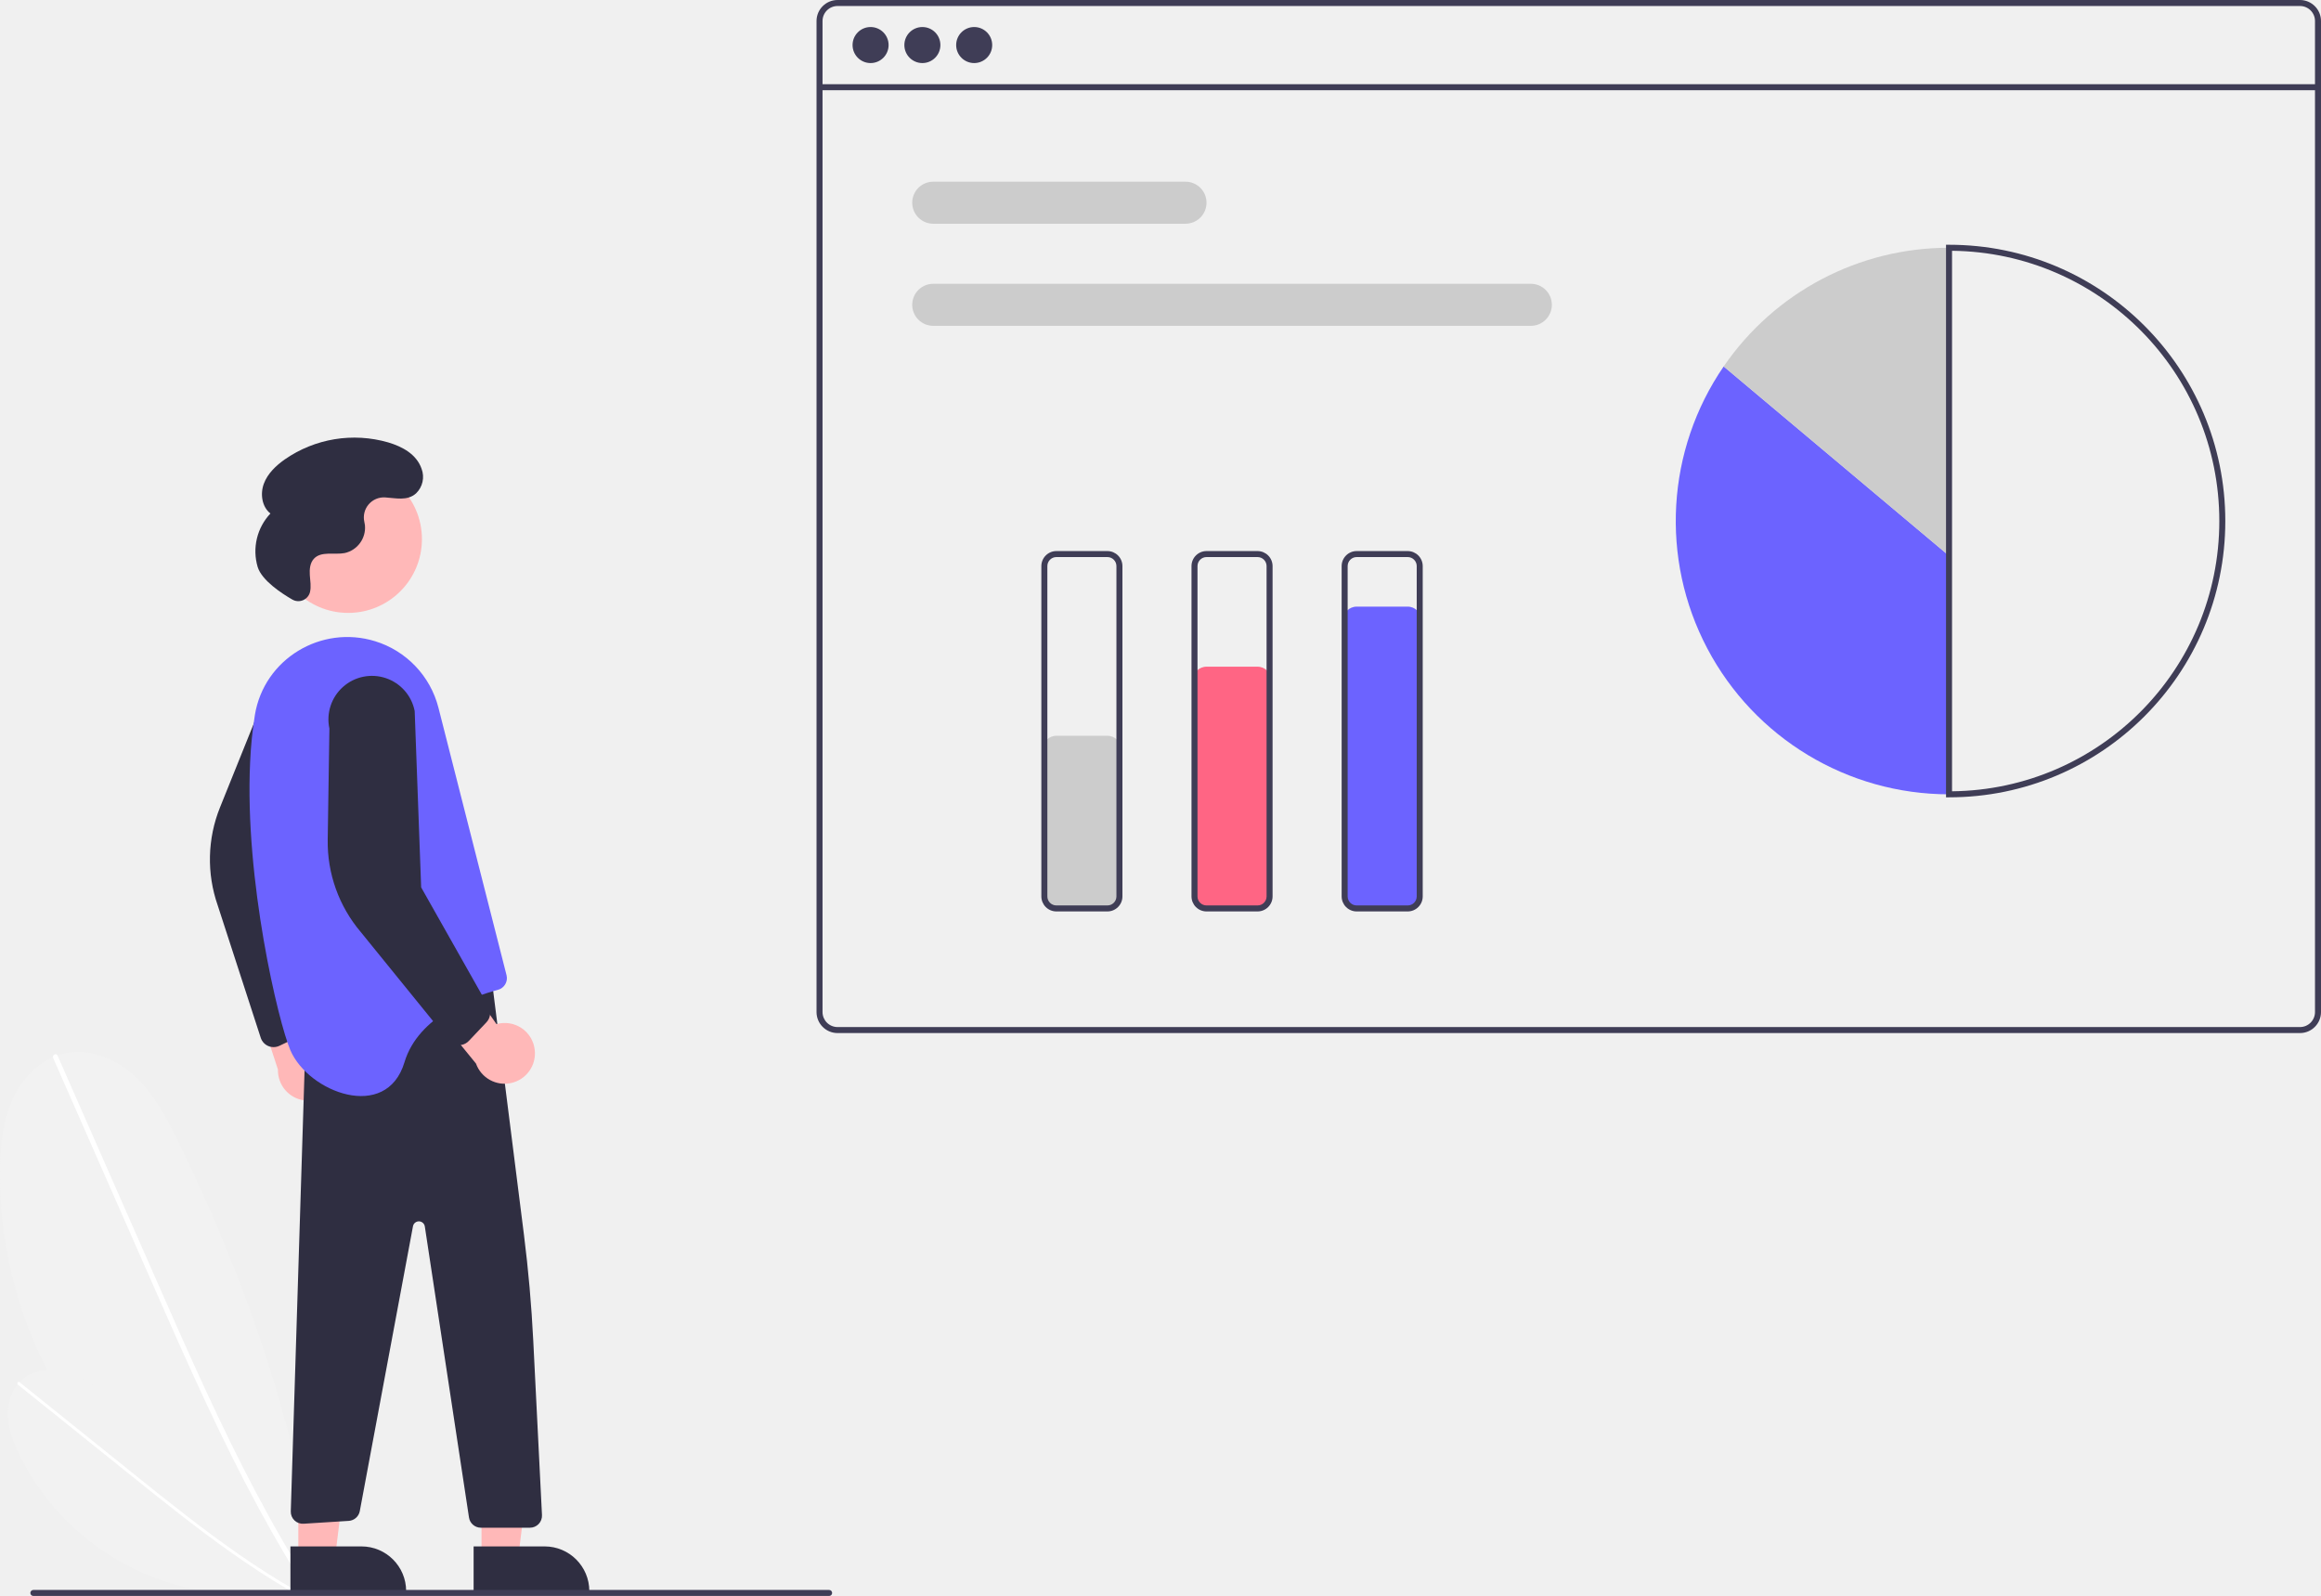
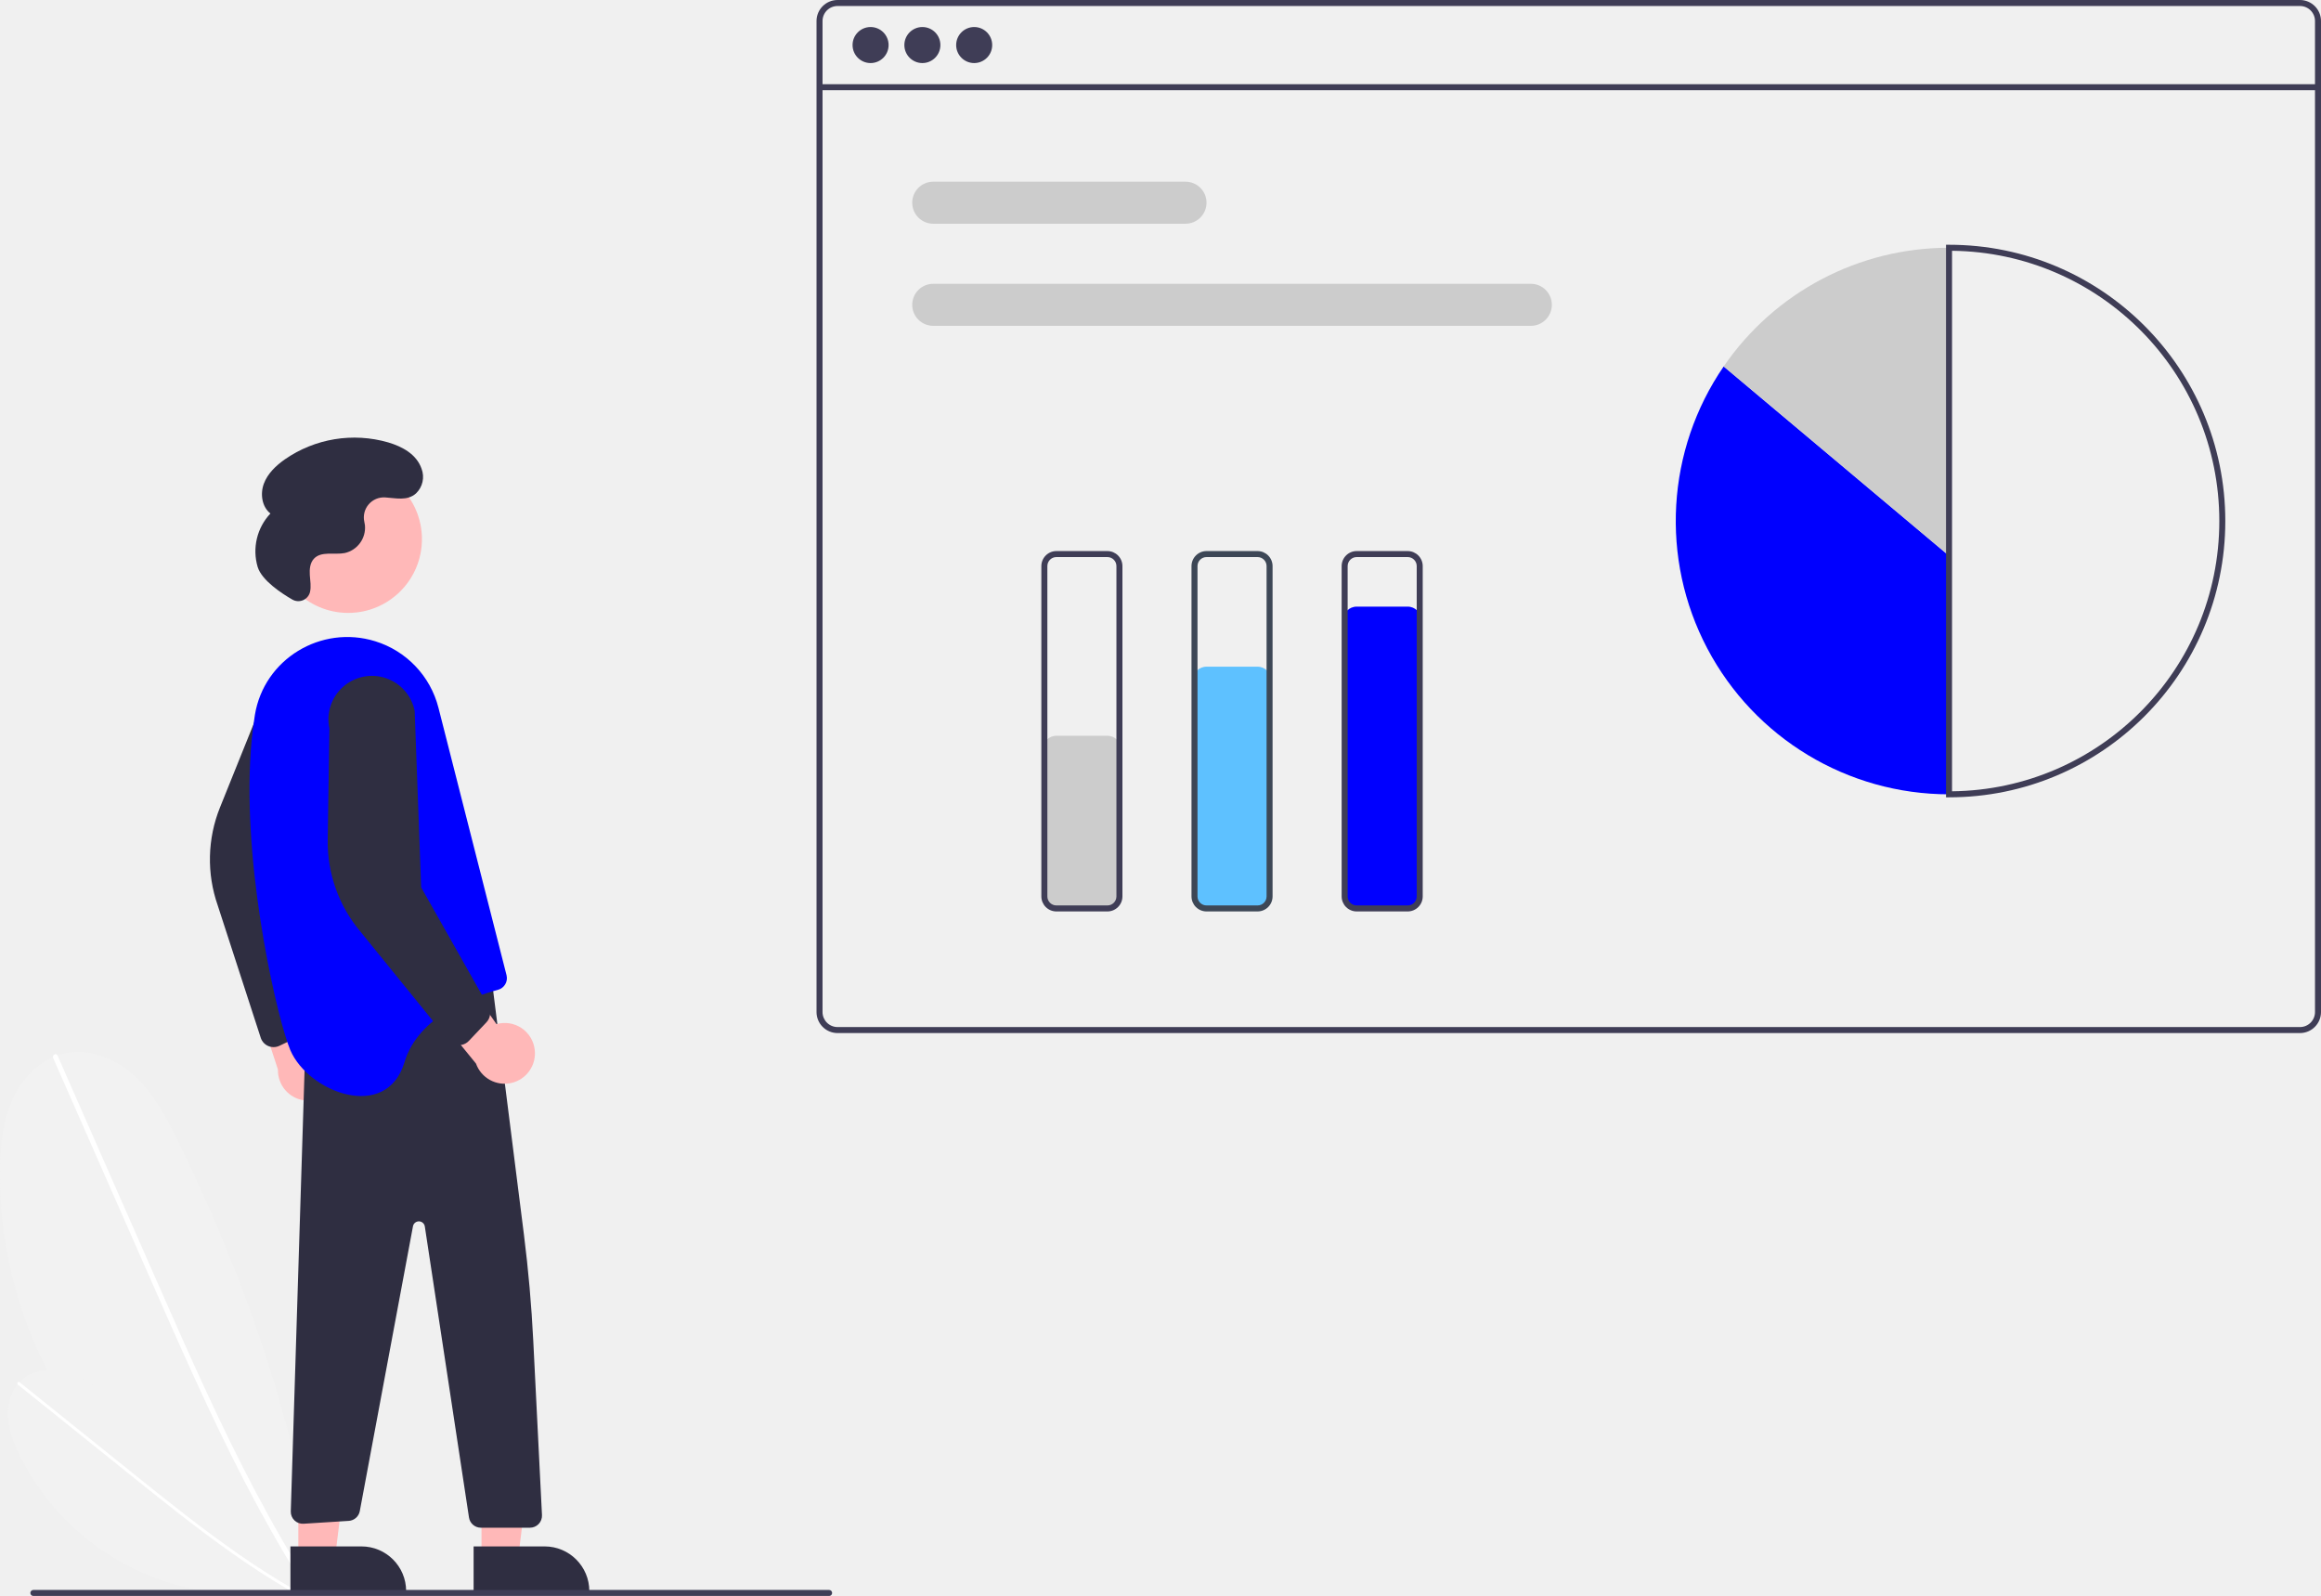
- <svg xmlns="http://www.w3.org/2000/svg" id="ed352ff4-7a14-4498-84af-0dc7b5b1bcd0" data-name="Layer 1" width="772.909" height="531.441" viewBox="0 0 772.909 531.441">
-   <path d="M319.614,712.68A141.781,141.781,0,0,1,213.562,573.286c.122-7.912.954-15.99,4.28-23.17s9.504-13.39,17.232-15.091c8.434-1.857,17.333,1.939,23.619,7.861s10.406,13.736,14.198,21.495c22.838,46.734,40.189,96.88,46.686,148.488Z" transform="translate(-213.5453 -184.2795)" fill="#f2f2f2" />
-   <path d="M231.247,536.583,247.253,572.95l16.006,36.367c5.069,11.518,10.129,23.04,15.368,34.482,5.194,11.341,10.565,22.603,16.295,33.684,5.722,11.065,11.804,21.949,18.405,32.515q1.233,1.974,2.49,3.932c.58.904,2.03.065,1.446-.845-6.728-10.488-12.927-21.305-18.742-32.324-5.821-11.03-11.261-22.257-16.5-33.574-5.267-11.377-10.332-22.847-15.383-34.321q-7.975-18.117-15.948-36.235l-16.006-36.367-1.992-4.526c-.433-.984-1.876-.133-1.446.845Z" transform="translate(-213.5453 -184.2795)" fill="#fff" />
-   <path d="M312.937,712.932a82.967,82.967,0,0,1-92.692-43.741c-2.073-4.141-3.822-8.559-4.033-13.185s1.319-9.518,4.872-12.487c3.877-3.241,9.523-3.673,14.385-2.295s9.111,4.322,13.174,7.327c24.473,18.098,47.02,39.449,64.325,64.489Z" transform="translate(-213.5453 -184.2795)" fill="#f2f2f2" />
-   <path d="M219.519,645.362,237.647,659.922l18.128,14.56c5.741,4.611,11.479,9.228,17.288,13.753,5.758,4.486,11.587,8.883,17.554,13.089,5.958,4.2,12.054,8.209,18.333,11.913q1.173.692,2.354,1.369c.545.313,1.072-.514.523-.829-6.324-3.629-12.463-7.572-18.457-11.722-6-4.155-11.855-8.516-17.63-12.977-5.806-4.485-11.532-9.072-17.252-13.666q-9.032-7.253-18.062-14.507L222.298,646.345,220.042,644.533c-.491-.394-1.01.438-.523.829Z" transform="translate(-213.5453 -184.2795)" fill="#fff" />
-   <path d="M979.455,184.28h-487a7.008,7.008,0,0,0-7,7v330a7.008,7.008,0,0,0,7,7h487a7.008,7.008,0,0,0,7-7v-330A7.008,7.008,0,0,0,979.455,184.28Zm5,337a5.002,5.002,0,0,1-5,5h-487a5.002,5.002,0,0,1-5-5v-330a5.002,5.002,0,0,1,5-5h487a5.002,5.002,0,0,1,5,5Z" transform="translate(-213.5453 -184.2795)" fill="#3f3d56" />
+ <svg xmlns="http://www.w3.org/2000/svg" viewBox="0 0 772.909 531.441">
+   <path d="M319.614,712.68A141.781,141.781,0,0,1,213.562,573.286c.122-7.912.954-15.99,4.28-23.17s9.504-13.39,17.232-15.091c8.434-1.857,17.333,1.939,23.619,7.861s10.406,13.736,14.198,21.495c22.838,46.734,40.189,96.88,46.686,148.488Z" transform="matrix(1, 0, 0, 1, -213.5453, -184.2795)" fill="#f2f2f2" />
+   <path d="M231.247,536.583,247.253,572.95l16.006,36.367c5.069,11.518,10.129,23.04,15.368,34.482,5.194,11.341,10.565,22.603,16.295,33.684,5.722,11.065,11.804,21.949,18.405,32.515q1.233,1.974,2.49,3.932c.58.904,2.03.065,1.446-.845-6.728-10.488-12.927-21.305-18.742-32.324-5.821-11.03-11.261-22.257-16.5-33.574-5.267-11.377-10.332-22.847-15.383-34.321q-7.975-18.117-15.948-36.235l-16.006-36.367-1.992-4.526c-.433-.984-1.876-.133-1.446.845Z" transform="matrix(1, 0, 0, 1, -213.5453, -184.2795)" fill="#fff" />
+   <path d="M312.937,712.932a82.967,82.967,0,0,1-92.692-43.741c-2.073-4.141-3.822-8.559-4.033-13.185s1.319-9.518,4.872-12.487c3.877-3.241,9.523-3.673,14.385-2.295s9.111,4.322,13.174,7.327c24.473,18.098,47.02,39.449,64.325,64.489Z" transform="matrix(1, 0, 0, 1, -213.5453, -184.2795)" fill="#f2f2f2" />
+   <path d="M219.519,645.362,237.647,659.922l18.128,14.56c5.741,4.611,11.479,9.228,17.288,13.753,5.758,4.486,11.587,8.883,17.554,13.089,5.958,4.2,12.054,8.209,18.333,11.913q1.173.692,2.354,1.369c.545.313,1.072-.514.523-.829-6.324-3.629-12.463-7.572-18.457-11.722-6-4.155-11.855-8.516-17.63-12.977-5.806-4.485-11.532-9.072-17.252-13.666q-9.032-7.253-18.062-14.507L222.298,646.345,220.042,644.533c-.491-.394-1.01.438-.523.829Z" transform="matrix(1, 0, 0, 1, -213.5453, -184.2795)" fill="#fff" />
+   <path d="M979.455,184.28h-487a7.008,7.008,0,0,0-7,7v330a7.008,7.008,0,0,0,7,7h487a7.008,7.008,0,0,0,7-7v-330A7.008,7.008,0,0,0,979.455,184.28Zm5,337a5.002,5.002,0,0,1-5,5h-487a5.002,5.002,0,0,1-5-5v-330a5.002,5.002,0,0,1,5-5h487a5.002,5.002,0,0,1,5,5Z" transform="matrix(1, 0, 0, 1, -213.5453, -184.2795)" fill="#3f3d56" />
  <rect x="272.909" y="28.04" width="499" height="2" fill="#3f3d56" />
  <circle cx="289.909" cy="15" r="6" fill="#3f3d56" />
  <circle cx="307.159" cy="15" r="6" fill="#3f3d56" />
  <circle cx="324.409" cy="15" r="6" fill="#3f3d56" />
-   <path d="M608.323,258.78h-84a7,7,0,1,1,0-14h84a7,7,0,0,1,0,14Z" transform="translate(-213.5453 -184.2795)" fill="#ccc" />
-   <path d="M723.323,292.78h-199a7,7,0,0,1,0-14h199a7,7,0,0,1,0,14Z" transform="translate(-213.5453 -184.2795)" fill="#ccc" />
-   <path d="M787.543,306.303a91.004,91.004,0,0,0,75.044,142.477v-79.44Z" transform="translate(-213.5453 -184.2795)" fill="#6c63ff" />
-   <path d="M862.587,266.78a90.896,90.896,0,0,0-75.044,39.523l75.044,63.037Z" transform="translate(-213.5453 -184.2795)" fill="#ccc" />
-   <path d="M862.587,449.78h-1v-184h1a92,92,0,1,1,0,184Zm1-181.995V447.774a90,90,0,0,0,0-179.989Z" transform="translate(-213.5453 -184.2795)" fill="#3f3d56" />
-   <path d="M582.323,487.28h-17a4.505,4.505,0,0,1-4.5-4.5v-49a4.505,4.505,0,0,1,4.5-4.5h17a4.505,4.505,0,0,1,4.5,4.5v49A4.505,4.505,0,0,1,582.323,487.28Z" transform="translate(-213.5453 -184.2795)" fill="#ccc" />
-   <path d="M632.323,487.28h-17a4.505,4.505,0,0,1-4.5-4.5v-72a4.505,4.505,0,0,1,4.5-4.5h17a4.505,4.505,0,0,1,4.5,4.5v72A4.505,4.505,0,0,1,632.323,487.28Z" transform="translate(-213.5453 -184.2795)" fill="#ff6584" />
-   <path d="M682.323,487.28h-17a4.505,4.505,0,0,1-4.5-4.5v-92a4.505,4.505,0,0,1,4.5-4.5h17a4.505,4.505,0,0,1,4.5,4.5v92A4.505,4.505,0,0,1,682.323,487.28Z" transform="translate(-213.5453 -184.2795)" fill="#6c63ff" />
-   <path d="M582.323,487.78h-17a5.006,5.006,0,0,1-5-5v-110a5.006,5.006,0,0,1,5-5h17a5.006,5.006,0,0,1,5,5v110A5.006,5.006,0,0,1,582.323,487.78Zm-17-118a3.003,3.003,0,0,0-3,3v110a3.003,3.003,0,0,0,3,3h17a3.003,3.003,0,0,0,3-3v-110a3.003,3.003,0,0,0-3-3Z" transform="translate(-213.5453 -184.2795)" fill="#3f3d56" />
-   <path d="M632.323,487.78h-17a5.006,5.006,0,0,1-5-5v-110a5.006,5.006,0,0,1,5-5h17a5.006,5.006,0,0,1,5,5v110A5.006,5.006,0,0,1,632.323,487.78Zm-17-118a3.003,3.003,0,0,0-3,3v110a3.003,3.003,0,0,0,3,3h17a3.003,3.003,0,0,0,3-3v-110a3.003,3.003,0,0,0-3-3Z" transform="translate(-213.5453 -184.2795)" fill="#3f3d56" />
-   <path d="M682.323,487.78h-17a5.006,5.006,0,0,1-5-5v-110a5.006,5.006,0,0,1,5-5h17a5.006,5.006,0,0,1,5,5v110A5.006,5.006,0,0,1,682.323,487.78Zm-17-118a3.003,3.003,0,0,0-3,3v110a3.003,3.003,0,0,0,3,3h17a3.003,3.003,0,0,0,3-3v-110a3.003,3.003,0,0,0-3-3Z" transform="translate(-213.5453 -184.2795)" fill="#3f3d56" />
-   <path d="M325.977,543.282A10.056,10.056,0,0,0,317.192,530.61L308.592,495.925l-12.587,13.653,10.096,30.844a10.11,10.11,0,0,0,19.875,2.86Z" transform="translate(-213.5453 -184.2795)" fill="#ffb8b8" />
-   <path d="M302.92,532.615a4.505,4.505,0,0,1-2.517-2.669L286.046,485.767a46.373,46.373,0,0,1,.764-32.635l13.838-34.355a14.497,14.497,0,1,1,28.599,4.767l-19.092,55.558,6.683,45.239a4.515,4.515,0,0,1-2.54,4.504l-7.709,3.678a4.506,4.506,0,0,1-2.659.38A4.455,4.455,0,0,1,302.92,532.615Z" transform="translate(-213.5453 -184.2795)" fill="#2f2e41" />
+   <path d="M608.323,258.78h-84a7,7,0,1,1,0-14h84a7,7,0,0,1,0,14Z" transform="matrix(1, 0, 0, 1, -213.5453, -184.2795)" fill="#ccc" />
+   <path d="M723.323,292.78h-199a7,7,0,0,1,0-14h199a7,7,0,0,1,0,14Z" transform="matrix(1, 0, 0, 1, -213.5453, -184.2795)" fill="#ccc" />
+   <path d="M787.543,306.303a91.004,91.004,0,0,0,75.044,142.477v-79.44Z" transform="matrix(1, 0, 0, 1, -213.5453, -184.2795)" style="fill: rgb(0, 0, 255);" />
+   <path d="M862.587,266.78a90.896,90.896,0,0,0-75.044,39.523l75.044,63.037Z" transform="matrix(1, 0, 0, 1, -213.5453, -184.2795)" fill="#ccc" />
+   <path d="M862.587,449.78h-1v-184h1a92,92,0,1,1,0,184Zm1-181.995V447.774a90,90,0,0,0,0-179.989Z" transform="matrix(1, 0, 0, 1, -213.5453, -184.2795)" fill="#3f3d56" />
+   <path d="M582.323,487.28h-17a4.505,4.505,0,0,1-4.5-4.5v-49a4.505,4.505,0,0,1,4.5-4.5h17a4.505,4.505,0,0,1,4.5,4.5v49A4.505,4.505,0,0,1,582.323,487.28Z" transform="matrix(1, 0, 0, 1, -213.5453, -184.2795)" fill="#ccc" />
+   <path d="M632.323,487.28h-17a4.505,4.505,0,0,1-4.5-4.5v-72a4.505,4.505,0,0,1,4.5-4.5h17a4.505,4.505,0,0,1,4.5,4.5v72A4.505,4.505,0,0,1,632.323,487.28Z" transform="matrix(1, 0, 0, 1, -213.5453, -184.2795)" style="fill: rgb(94, 193, 255);" />
+   <path d="M682.323,487.28h-17a4.505,4.505,0,0,1-4.5-4.5v-92a4.505,4.505,0,0,1,4.5-4.5h17a4.505,4.505,0,0,1,4.5,4.5v92A4.505,4.505,0,0,1,682.323,487.28Z" transform="matrix(1, 0, 0, 1, -213.5453, -184.2795)" style="fill: rgb(0, 0, 255);" />
+   <path d="M582.323,487.78h-17a5.006,5.006,0,0,1-5-5v-110a5.006,5.006,0,0,1,5-5h17a5.006,5.006,0,0,1,5,5v110A5.006,5.006,0,0,1,582.323,487.78Zm-17-118a3.003,3.003,0,0,0-3,3v110a3.003,3.003,0,0,0,3,3h17a3.003,3.003,0,0,0,3-3v-110a3.003,3.003,0,0,0-3-3Z" transform="matrix(1, 0, 0, 1, -213.5453, -184.2795)" fill="#3f3d56" />
+   <path d="M632.323,487.78h-17a5.006,5.006,0,0,1-5-5v-110a5.006,5.006,0,0,1,5-5h17a5.006,5.006,0,0,1,5,5v110A5.006,5.006,0,0,1,632.323,487.78Zm-17-118a3.003,3.003,0,0,0-3,3v110a3.003,3.003,0,0,0,3,3h17a3.003,3.003,0,0,0,3-3v-110a3.003,3.003,0,0,0-3-3Z" transform="matrix(1, 0, 0, 1, -213.5453, -184.2795)" style="fill: rgb(61, 71, 86);" />
+   <path d="M682.323,487.78h-17a5.006,5.006,0,0,1-5-5v-110a5.006,5.006,0,0,1,5-5h17a5.006,5.006,0,0,1,5,5v110A5.006,5.006,0,0,1,682.323,487.78Zm-17-118a3.003,3.003,0,0,0-3,3v110a3.003,3.003,0,0,0,3,3h17a3.003,3.003,0,0,0,3-3v-110a3.003,3.003,0,0,0-3-3Z" transform="matrix(1, 0, 0, 1, -213.5453, -184.2795)" fill="#3f3d56" />
+   <path d="M325.977,543.282A10.056,10.056,0,0,0,317.192,530.61L308.592,495.925l-12.587,13.653,10.096,30.844a10.11,10.11,0,0,0,19.875,2.86Z" transform="matrix(1, 0, 0, 1, -213.5453, -184.2795)" fill="#ffb8b8" />
+   <path d="M302.92,532.615a4.505,4.505,0,0,1-2.517-2.669L286.046,485.767a46.373,46.373,0,0,1,.764-32.635l13.838-34.355a14.497,14.497,0,1,1,28.599,4.767l-19.092,55.558,6.683,45.239a4.515,4.515,0,0,1-2.54,4.504l-7.709,3.678a4.506,4.506,0,0,1-2.659.38A4.455,4.455,0,0,1,302.92,532.615Z" transform="matrix(1, 0, 0, 1, -213.5453, -184.2795)" fill="#2f2e41" />
  <polygon points="160.343 518.443 172.603 518.442 178.435 471.154 160.341 471.155 160.343 518.443" fill="#ffb8b8" />
-   <path d="M371.262,699.219h38.531a0,0,0,0,1,0,0V714.106a0,0,0,0,1,0,0H386.148a14.887,14.887,0,0,1-14.887-14.887v0A0,0,0,0,1,371.262,699.219Z" transform="translate(567.5408 1229.027) rotate(179.9974)" fill="#2f2e41" />
+   <path d="M371.262,699.219h38.531a0,0,0,0,1,0,0V714.106a0,0,0,0,1,0,0H386.148a14.887,14.887,0,0,1-14.887-14.887v0A0,0,0,0,1,371.262,699.219Z" transform="matrix(-1, 0.000046, -0.000046, -1, 567.5408, 1229.027)" fill="#2f2e41" />
  <polygon points="99.343 518.443 111.603 518.442 117.435 471.154 99.341 471.155 99.343 518.443" fill="#ffb8b8" />
-   <path d="M310.262,699.219h38.531a0,0,0,0,1,0,0V714.106a0,0,0,0,1,0,0H325.148a14.887,14.887,0,0,1-14.887-14.887v0A0,0,0,0,1,310.262,699.219Z" transform="translate(445.5408 1229.03) rotate(179.9974)" fill="#2f2e41" />
-   <path d="M377.239,509.991l10.777,85.386q2.222,17.608,3.11,35.346l2.903,58.069a4,4,0,0,1-3.995,4.2H373.678a4,4,0,0,1-3.955-3.4l-14.71-96.914a2,2,0,0,0-3.943-.067l-17.722,94.917a4,4,0,0,1-3.626,3.184l-15.054.955a4,4,0,0,1-4.29-4.114l4.861-155.562Z" transform="translate(-213.5453 -184.2795)" fill="#2f2e41" />
+   <path d="M310.262,699.219h38.531a0,0,0,0,1,0,0V714.106a0,0,0,0,1,0,0H325.148a14.887,14.887,0,0,1-14.887-14.887v0A0,0,0,0,1,310.262,699.219Z" transform="matrix(-1, 0.000046, -0.000046, -1, 445.5408, 1229.03)" fill="#2f2e41" />
+   <path d="M377.239,509.991l10.777,85.386q2.222,17.608,3.11,35.346l2.903,58.069a4,4,0,0,1-3.995,4.2H373.678a4,4,0,0,1-3.955-3.4l-14.71-96.914a2,2,0,0,0-3.943-.067l-17.722,94.917a4,4,0,0,1-3.626,3.184l-15.054.955a4,4,0,0,1-4.29-4.114l4.861-155.562Z" transform="matrix(1, 0, 0, 1, -213.5453, -184.2795)" fill="#2f2e41" />
  <circle cx="115.946" cy="179.53" r="24.561" fill="#ffb8b8" />
-   <path d="M310.239,533.991c6,14,32,24,38,4,4.64-15.46,23.02-21.96,31.13-24.11a4.016,4.016,0,0,0,2.86-4.86l-22.67-89.05a31.272,31.272,0,0,0-21.06-22.16c-18.02-5.58-37.02,5.91-40.07,24.52a137.157,137.157,0,0,0-1.59,15.76C294.959,477.381,306.289,524.771,310.239,533.991Z" transform="translate(-213.5453 -184.2795)" fill="#6c63ff" />
-   <path d="M391.629,533.965a10.056,10.056,0,0,0-12.753-8.667l-20.493-29.275-6.837,17.265L372.055,538.441a10.11,10.11,0,0,0,19.574-4.476Z" transform="translate(-213.5453 -184.2795)" fill="#ffb8b8" />
-   <path d="M366.279,532.299a4.505,4.505,0,0,1-3.309-1.586l-29.277-36.065a46.374,46.374,0,0,1-11.018-30.728l.564-37.033a14.497,14.497,0,1,1,28.4-5.832l2.154,58.707,22.498,39.813a4.515,4.515,0,0,1-.751,5.116l-5.871,6.203a4.506,4.506,0,0,1-2.344,1.311A4.455,4.455,0,0,1,366.279,532.299Z" transform="translate(-213.5453 -184.2795)" fill="#2f2e41" />
-   <path d="M310.849,383.899a4.007,4.007,0,0,0,5.903-2.368l.014-.056c.446-1.864.076-3.811-.052-5.723s.059-4.013,1.362-5.419c2.428-2.621,6.748-1.232,10.258-1.894a8.664,8.664,0,0,0,6.74-9.253c-.05-.398-.128-.795-.216-1.193a6.673,6.673,0,0,1,6.927-8.081c3.548.203,7.378,1.278,10.314-1.35a7.608,7.608,0,0,0,1.827-8.201c-1.676-4.838-6.414-7.371-11.102-8.764a40.62,40.62,0,0,0-34.43,5.65c-2.961,2.087-5.727,4.71-6.989,8.106s-.653,7.68,2.193,9.922a18.332,18.332,0,0,0-4.246,17.806C300.755,377.609,307.464,381.951,310.849,383.899Z" transform="translate(-213.5453 -184.2795)" fill="#2f2e41" />
-   <path d="M489.652,715.72h-265a1,1,0,0,1,0-2h265a1,1,0,0,1,0,2Z" transform="translate(-213.5453 -184.2795)" fill="#3f3d56" />
+   <path d="M310.239,533.991c6,14,32,24,38,4,4.64-15.46,23.02-21.96,31.13-24.11a4.016,4.016,0,0,0,2.86-4.86l-22.67-89.05a31.272,31.272,0,0,0-21.06-22.16c-18.02-5.58-37.02,5.91-40.07,24.52a137.157,137.157,0,0,0-1.59,15.76C294.959,477.381,306.289,524.771,310.239,533.991Z" transform="matrix(1, 0, 0, 1, -213.5453, -184.2795)" style="fill: rgb(0, 0, 255);" />
+   <path d="M391.629,533.965a10.056,10.056,0,0,0-12.753-8.667l-20.493-29.275-6.837,17.265L372.055,538.441a10.11,10.11,0,0,0,19.574-4.476Z" transform="matrix(1, 0, 0, 1, -213.5453, -184.2795)" fill="#ffb8b8" />
+   <path d="M366.279,532.299a4.505,4.505,0,0,1-3.309-1.586l-29.277-36.065a46.374,46.374,0,0,1-11.018-30.728l.564-37.033a14.497,14.497,0,1,1,28.4-5.832l2.154,58.707,22.498,39.813a4.515,4.515,0,0,1-.751,5.116l-5.871,6.203a4.506,4.506,0,0,1-2.344,1.311A4.455,4.455,0,0,1,366.279,532.299Z" transform="matrix(1, 0, 0, 1, -213.5453, -184.2795)" fill="#2f2e41" />
+   <path d="M310.849,383.899a4.007,4.007,0,0,0,5.903-2.368l.014-.056c.446-1.864.076-3.811-.052-5.723s.059-4.013,1.362-5.419c2.428-2.621,6.748-1.232,10.258-1.894a8.664,8.664,0,0,0,6.74-9.253c-.05-.398-.128-.795-.216-1.193a6.673,6.673,0,0,1,6.927-8.081c3.548.203,7.378,1.278,10.314-1.35a7.608,7.608,0,0,0,1.827-8.201c-1.676-4.838-6.414-7.371-11.102-8.764a40.62,40.62,0,0,0-34.43,5.65c-2.961,2.087-5.727,4.71-6.989,8.106s-.653,7.68,2.193,9.922a18.332,18.332,0,0,0-4.246,17.806C300.755,377.609,307.464,381.951,310.849,383.899Z" transform="matrix(1, 0, 0, 1, -213.5453, -184.2795)" fill="#2f2e41" />
+   <path d="M489.652,715.72h-265a1,1,0,0,1,0-2h265a1,1,0,0,1,0,2Z" transform="matrix(1, 0, 0, 1, -213.5453, -184.2795)" fill="#3f3d56" />
</svg>
